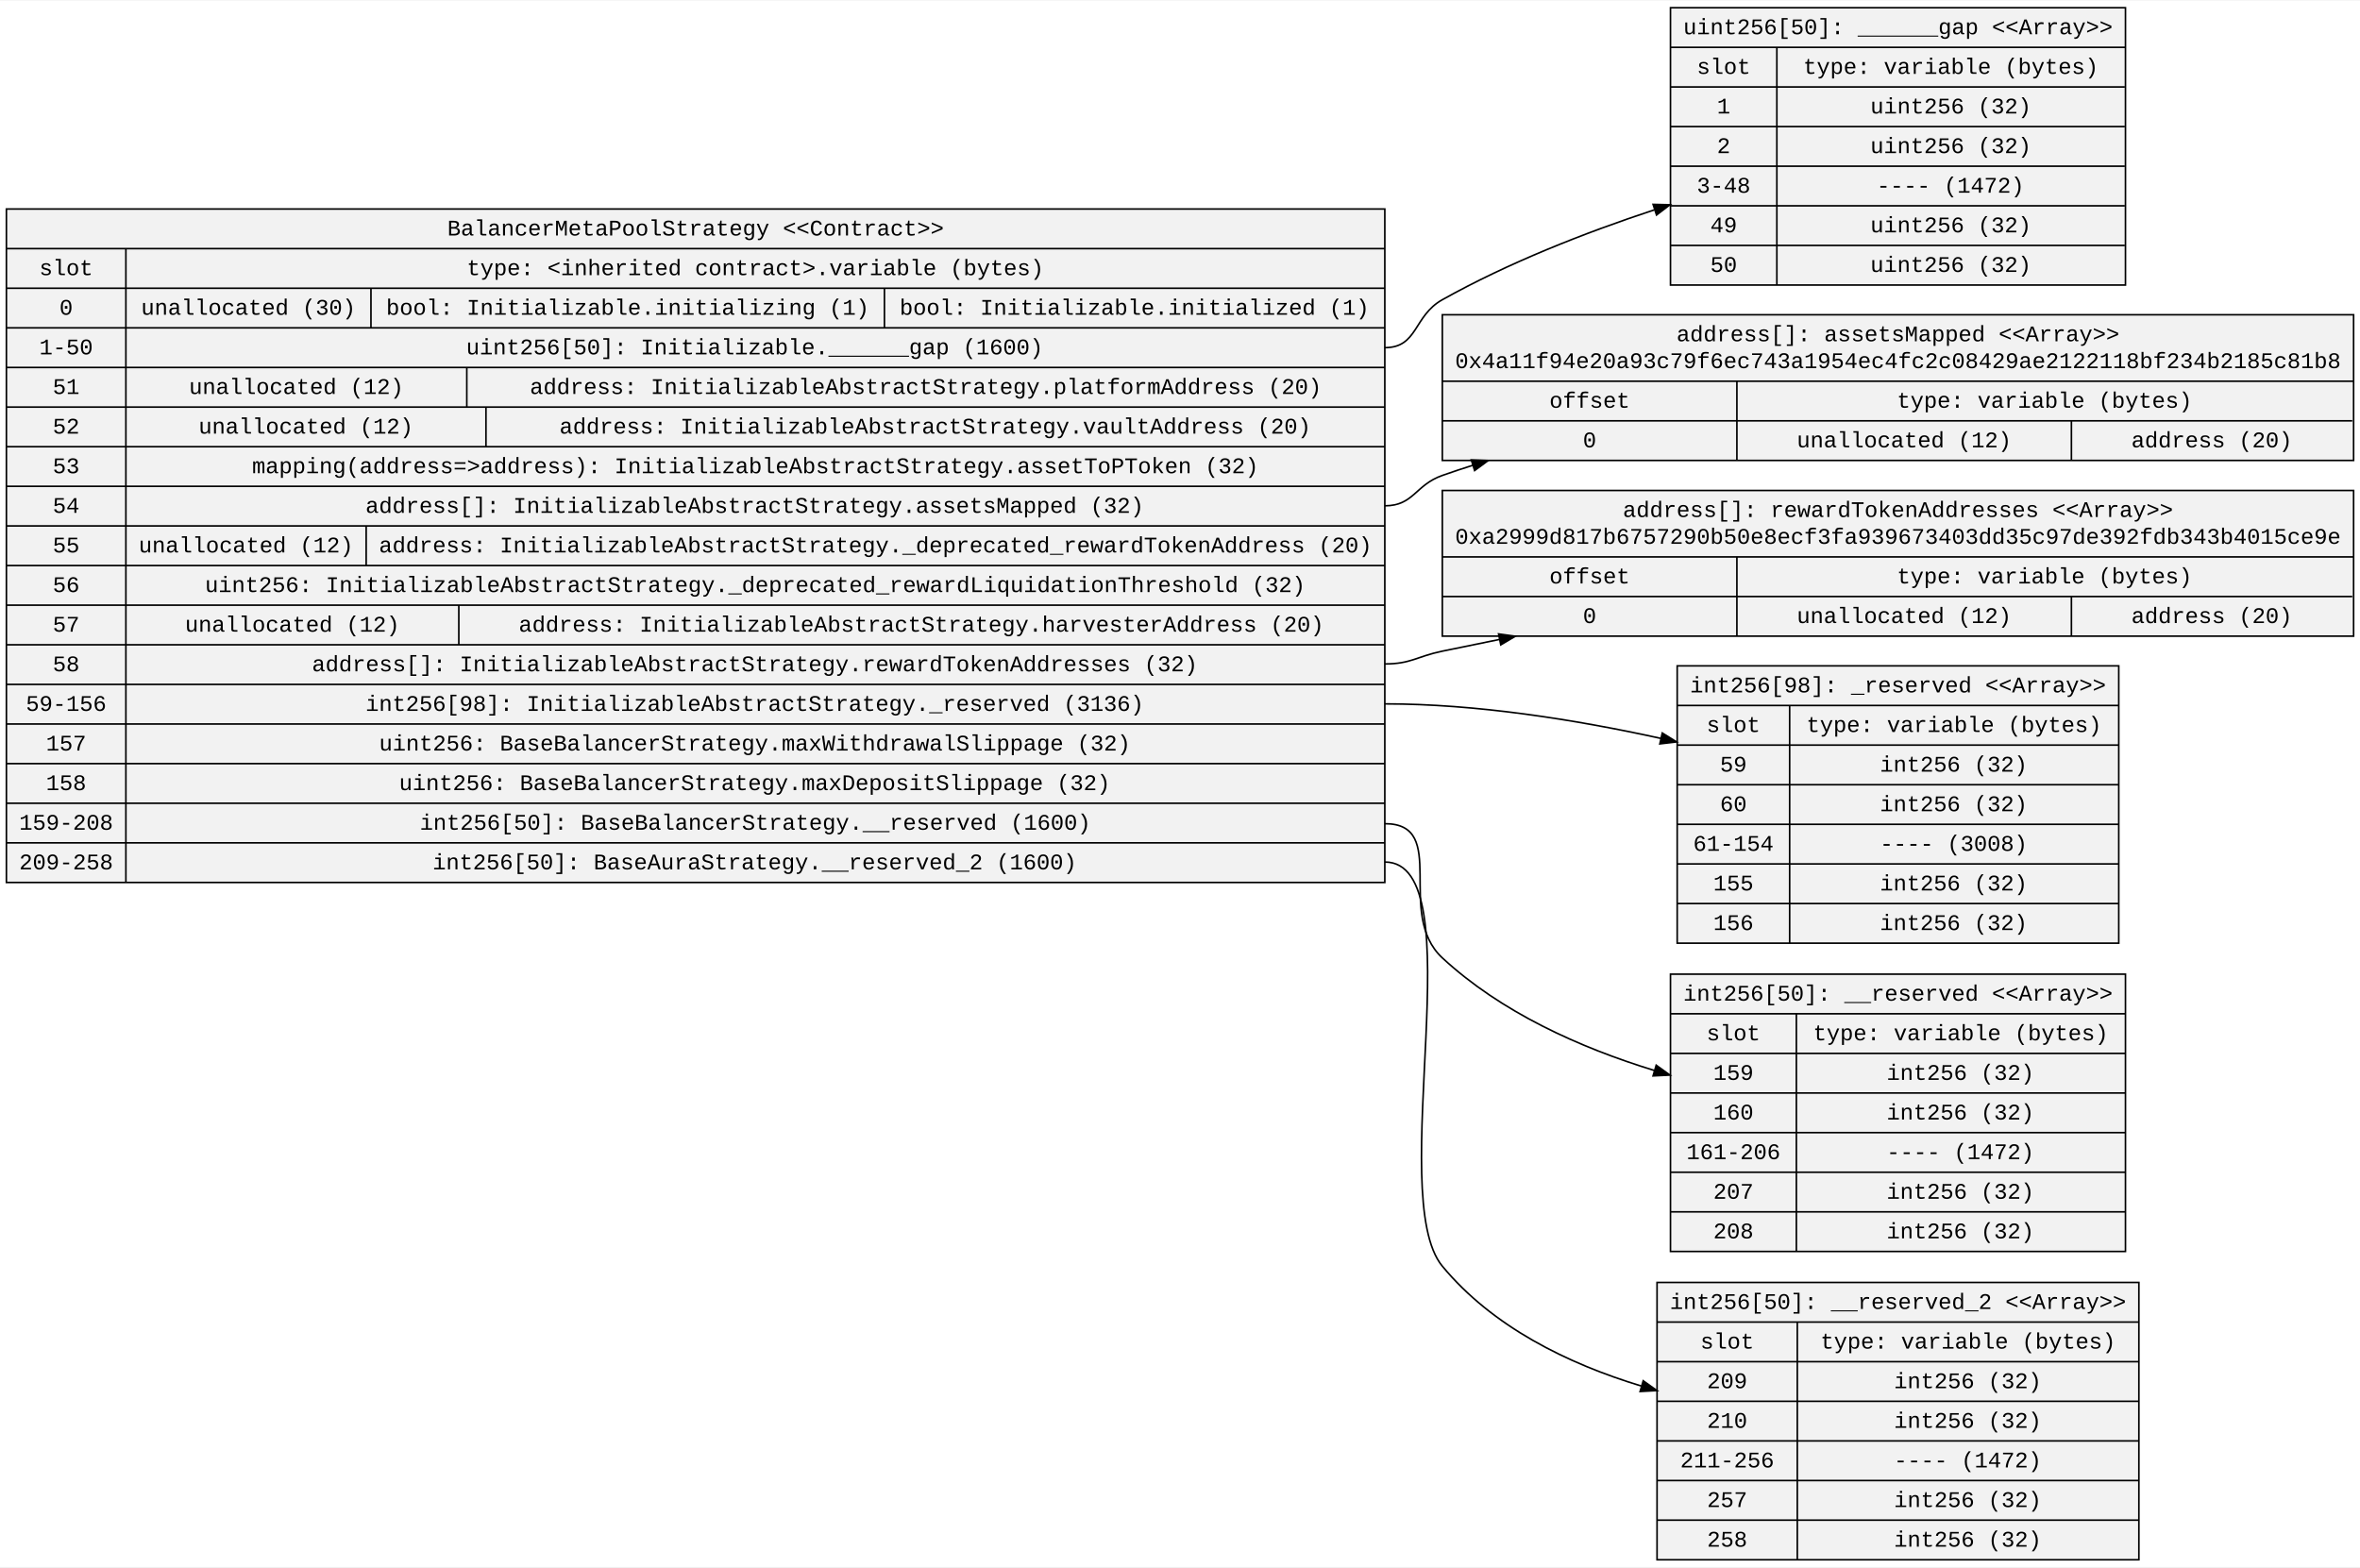
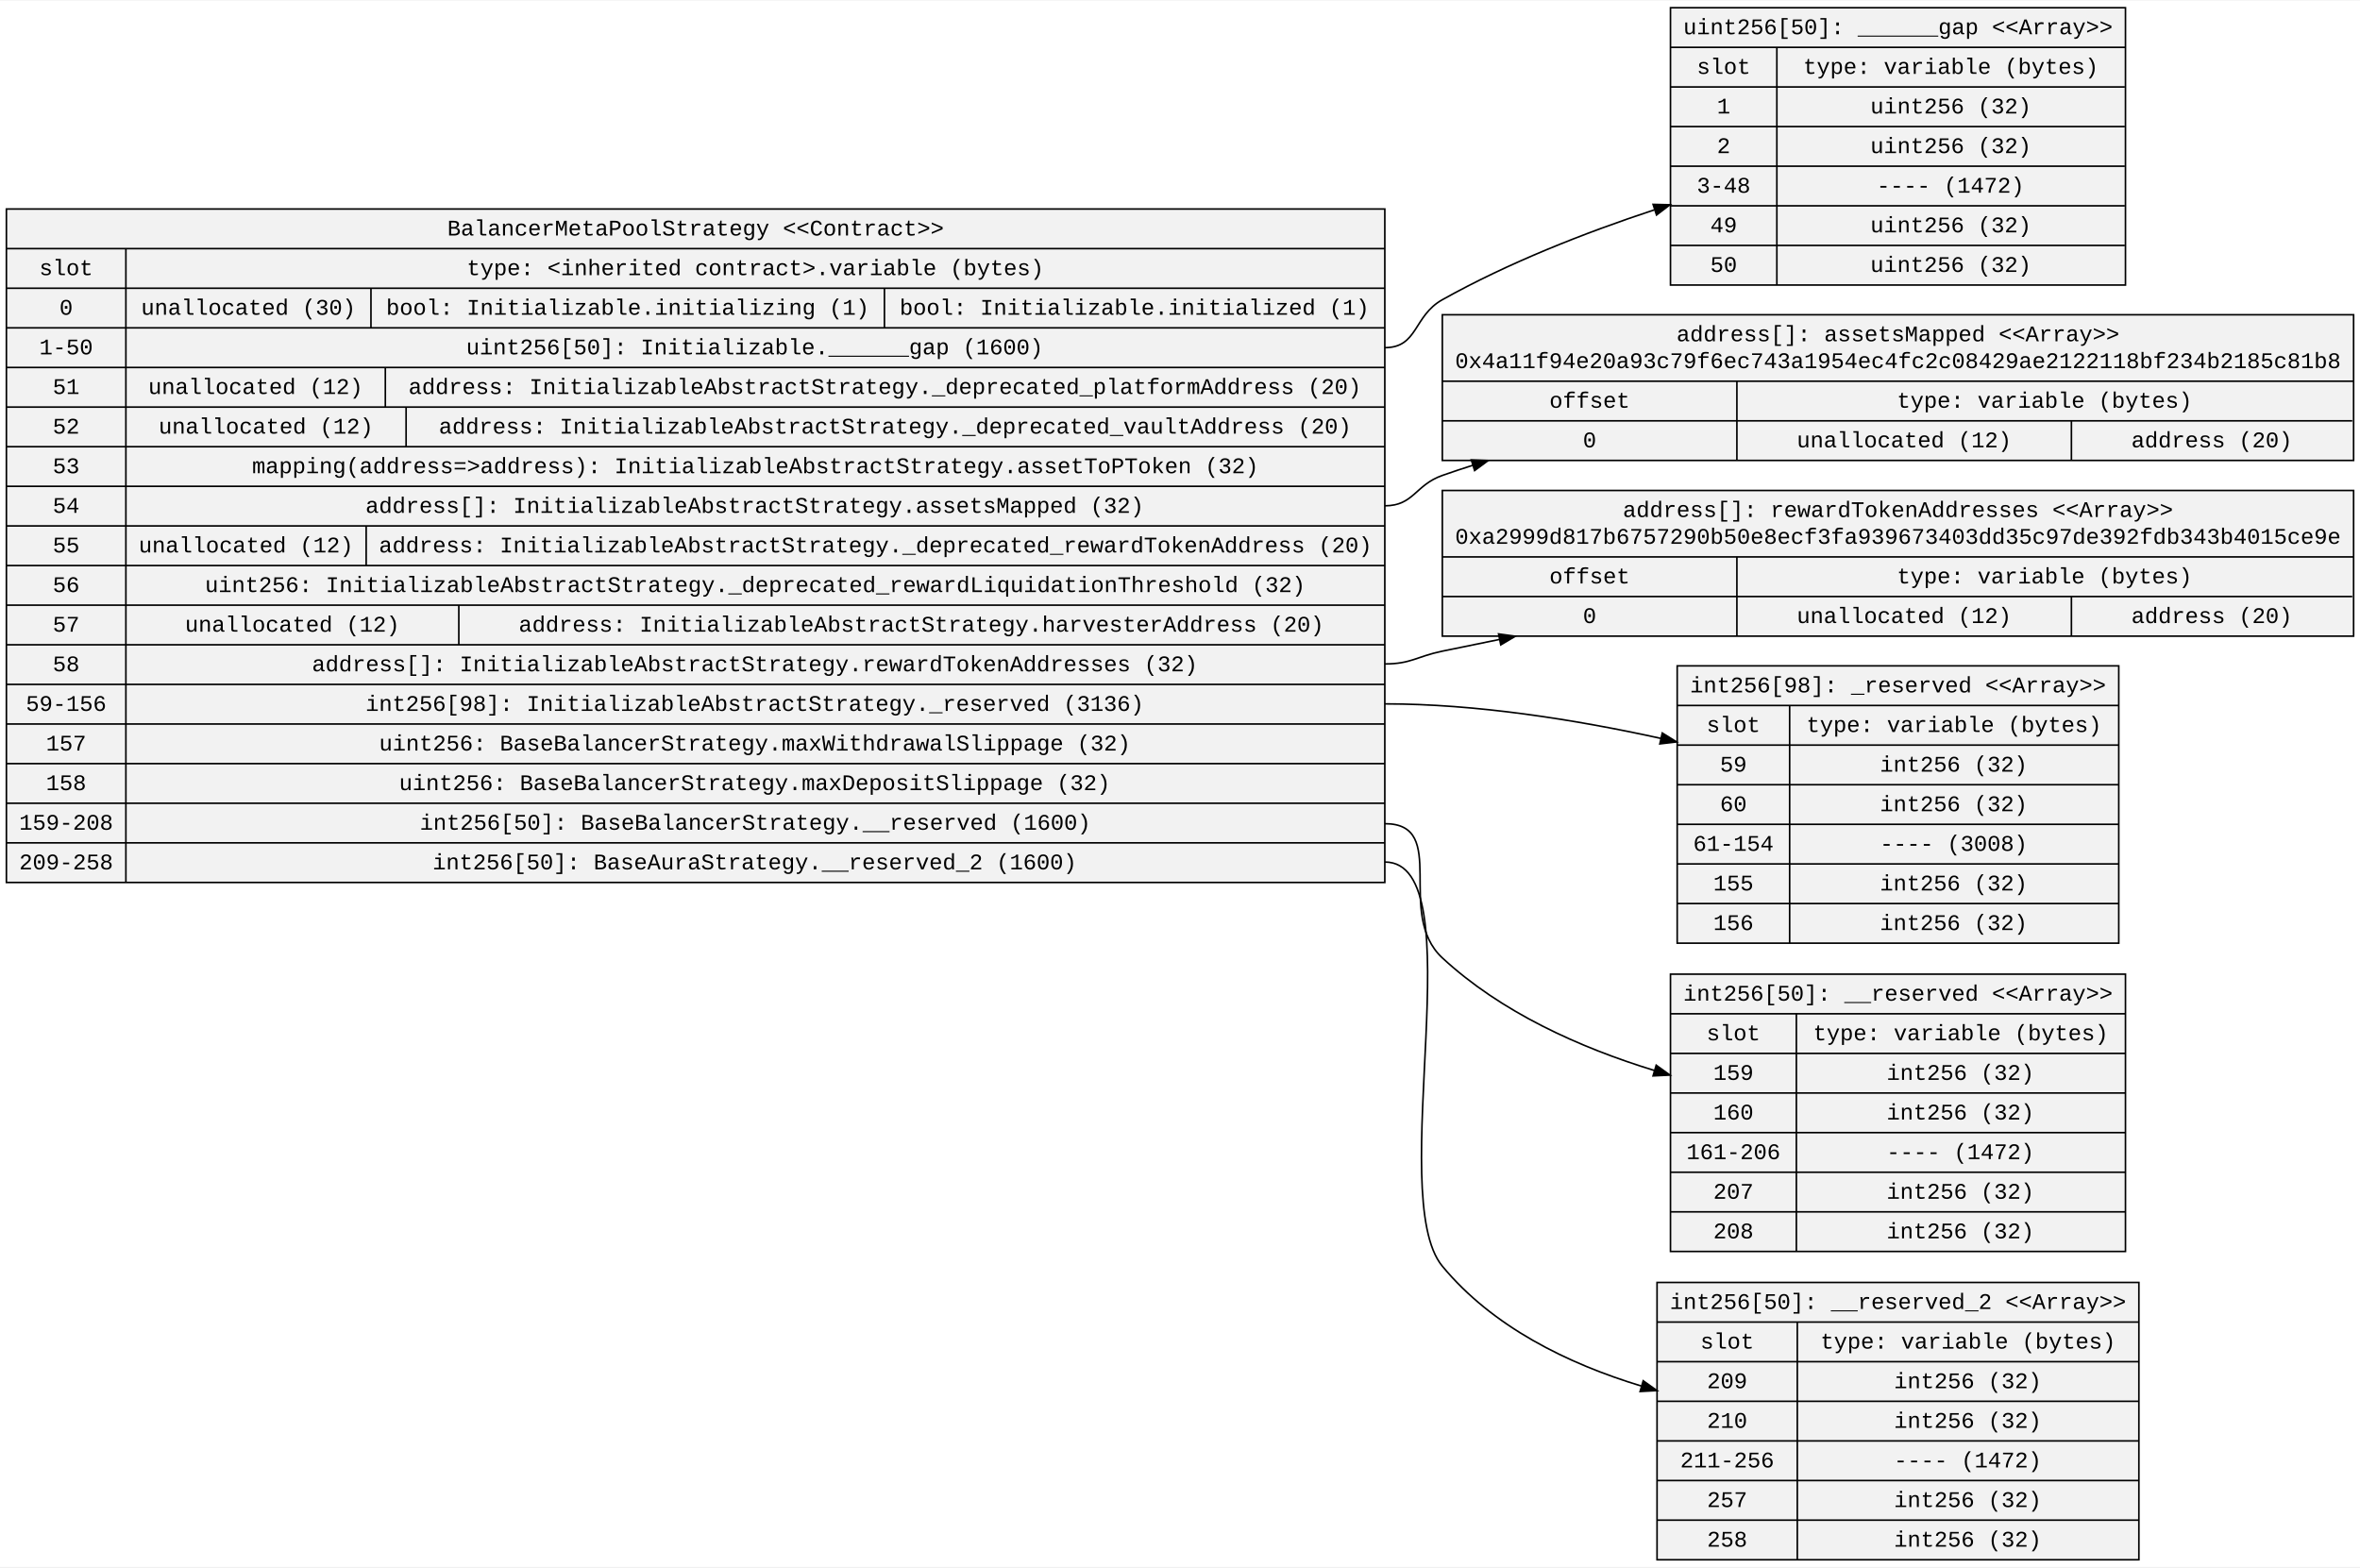
<svg xmlns="http://www.w3.org/2000/svg" width="1477pt" height="981pt" viewBox="0.00 0.00 1477.42 980.60">
  <g id="graph0" class="graph" transform="scale(1 1) rotate(0) translate(4 976.6)">
    <polygon fill="white" stroke="transparent" points="-4,4 -4,-976.6 1473.42,-976.6 1473.42,4 -4,4" />
    <g id="node1" class="node">
      <polygon fill="#f2f2f2" stroke="black" points="0,-424.5 0,-846.1 862.93,-846.1 862.93,-424.5 0,-424.5" />
      <text text-anchor="middle" x="431.47" y="-829.5" font-family="Courier New" font-size="14.00">BalancerMetaPoolStrategy &lt;&lt;Contract&gt;&gt;</text>
      <polyline fill="none" stroke="black" points="0,-821.3 862.93,-821.3 " />
      <text text-anchor="middle" x="37.4" y="-804.7" font-family="Courier New" font-size="14.00">slot</text>
      <polyline fill="none" stroke="black" points="0,-796.5 74.81,-796.5 " />
      <text text-anchor="middle" x="37.4" y="-779.9" font-family="Courier New" font-size="14.00">0</text>
      <polyline fill="none" stroke="black" points="0,-771.7 74.81,-771.7 " />
      <text text-anchor="middle" x="37.4" y="-755.1" font-family="Courier New" font-size="14.00">1-50</text>
      <polyline fill="none" stroke="black" points="0,-746.9 74.81,-746.9 " />
      <text text-anchor="middle" x="37.4" y="-730.3" font-family="Courier New" font-size="14.00">51</text>
      <polyline fill="none" stroke="black" points="0,-722.1 74.81,-722.1 " />
      <text text-anchor="middle" x="37.4" y="-705.5" font-family="Courier New" font-size="14.00">52</text>
      <polyline fill="none" stroke="black" points="0,-697.3 74.81,-697.3 " />
      <text text-anchor="middle" x="37.4" y="-680.7" font-family="Courier New" font-size="14.00">53</text>
      <polyline fill="none" stroke="black" points="0,-672.5 74.81,-672.5 " />
      <text text-anchor="middle" x="37.4" y="-655.9" font-family="Courier New" font-size="14.00">54</text>
      <polyline fill="none" stroke="black" points="0,-647.7 74.81,-647.7 " />
      <text text-anchor="middle" x="37.4" y="-631.1" font-family="Courier New" font-size="14.00">55</text>
      <polyline fill="none" stroke="black" points="0,-622.9 74.81,-622.9 " />
      <text text-anchor="middle" x="37.4" y="-606.3" font-family="Courier New" font-size="14.00">56</text>
      <polyline fill="none" stroke="black" points="0,-598.1 74.81,-598.1 " />
      <text text-anchor="middle" x="37.4" y="-581.5" font-family="Courier New" font-size="14.00">57</text>
      <polyline fill="none" stroke="black" points="0,-573.3 74.81,-573.3 " />
      <text text-anchor="middle" x="37.4" y="-556.7" font-family="Courier New" font-size="14.00">58</text>
      <polyline fill="none" stroke="black" points="0,-548.5 74.81,-548.5 " />
      <text text-anchor="middle" x="37.4" y="-531.9" font-family="Courier New" font-size="14.00">59-156</text>
      <polyline fill="none" stroke="black" points="0,-523.7 74.81,-523.7 " />
      <text text-anchor="middle" x="37.4" y="-507.1" font-family="Courier New" font-size="14.00">157</text>
      <polyline fill="none" stroke="black" points="0,-498.9 74.81,-498.9 " />
      <text text-anchor="middle" x="37.4" y="-482.3" font-family="Courier New" font-size="14.00">158</text>
      <polyline fill="none" stroke="black" points="0,-474.1 74.81,-474.1 " />
      <text text-anchor="middle" x="37.4" y="-457.5" font-family="Courier New" font-size="14.00">159-208</text>
      <polyline fill="none" stroke="black" points="0,-449.3 74.81,-449.3 " />
      <text text-anchor="middle" x="37.4" y="-432.7" font-family="Courier New" font-size="14.00">209-258</text>
      <polyline fill="none" stroke="black" points="74.81,-424.5 74.81,-821.3 " />
      <text text-anchor="middle" x="468.87" y="-804.7" font-family="Courier New" font-size="14.00">type: &lt;inherited contract&gt;.variable (bytes)</text>
      <polyline fill="none" stroke="black" points="74.81,-796.5 862.93,-796.5 " />
      <text text-anchor="middle" x="151.52" y="-779.9" font-family="Courier New" font-size="14.00">unallocated (30)</text>
      <polyline fill="none" stroke="black" points="228.23,-771.7 228.23,-796.5 " />
      <text text-anchor="middle" x="388.96" y="-779.9" font-family="Courier New" font-size="14.00">bool: Initializable.initializing (1)</text>
      <polyline fill="none" stroke="black" points="549.68,-771.7 549.68,-796.5 " />
      <text text-anchor="middle" x="706.2" y="-779.9" font-family="Courier New" font-size="14.00">bool: Initializable.initialized (1)</text>
      <polyline fill="none" stroke="black" points="74.81,-771.7 862.93,-771.7 " />
      <text text-anchor="middle" x="468.44" y="-755.1" font-family="Courier New" font-size="14.00">uint256[50]: Initializable.______gap (1600)</text>
      <polyline fill="none" stroke="black" points="74.81,-746.9 862.93,-746.9 " />
-       <text text-anchor="middle" x="181.52" y="-730.3" font-family="Courier New" font-size="14.00">unallocated (12)</text>
-       <polyline fill="none" stroke="black" points="288.23,-722.1 288.23,-746.9 " />
-       <text text-anchor="middle" x="575.57" y="-730.3" font-family="Courier New" font-size="14.00">address: InitializableAbstractStrategy.platformAddress (20)</text>
+       <text text-anchor="middle" x="156.02" y="-730.3" font-family="Courier New" font-size="14.00">unallocated (12)</text>
+       <polyline fill="none" stroke="black" points="237.23,-722.1 237.23,-746.9 " />
+       <text text-anchor="middle" x="549.98" y="-730.3" font-family="Courier New" font-size="14.00">address: InitializableAbstractStrategy._deprecated_platformAddress (20)</text>
      <polyline fill="none" stroke="black" points="74.81,-722.1 862.93,-722.1 " />
-       <text text-anchor="middle" x="187.52" y="-705.5" font-family="Courier New" font-size="14.00">unallocated (12)</text>
-       <polyline fill="none" stroke="black" points="300.23,-697.3 300.23,-722.1 " />
-       <text text-anchor="middle" x="581.47" y="-705.5" font-family="Courier New" font-size="14.00">address: InitializableAbstractStrategy.vaultAddress (20)</text>
+       <text text-anchor="middle" x="162.52" y="-705.5" font-family="Courier New" font-size="14.00">unallocated (12)</text>
+       <polyline fill="none" stroke="black" points="250.23,-697.3 250.23,-722.1 " />
+       <text text-anchor="middle" x="556.38" y="-705.5" font-family="Courier New" font-size="14.00">address: InitializableAbstractStrategy._deprecated_vaultAddress (20)</text>
      <polyline fill="none" stroke="black" points="74.81,-697.3 862.93,-697.3 " />
      <text text-anchor="middle" x="468.86" y="-680.7" font-family="Courier New" font-size="14.00">mapping(address=&gt;address): InitializableAbstractStrategy.assetToPToken (32)</text>
      <polyline fill="none" stroke="black" points="74.81,-672.5 862.93,-672.5 " />
      <text text-anchor="middle" x="468.45" y="-655.9" font-family="Courier New" font-size="14.00">address[]: InitializableAbstractStrategy.assetsMapped (32)</text>
      <polyline fill="none" stroke="black" points="74.81,-647.7 862.93,-647.7 " />
      <text text-anchor="middle" x="150.02" y="-631.1" font-family="Courier New" font-size="14.00">unallocated (12)</text>
      <polyline fill="none" stroke="black" points="225.23,-622.9 225.23,-647.7 " />
      <text text-anchor="middle" x="544.08" y="-631.1" font-family="Courier New" font-size="14.00">address: InitializableAbstractStrategy._deprecated_rewardTokenAddress (20)</text>
      <polyline fill="none" stroke="black" points="74.81,-622.9 862.93,-622.9 " />
      <text text-anchor="middle" x="468.77" y="-606.3" font-family="Courier New" font-size="14.00">uint256: InitializableAbstractStrategy._deprecated_rewardLiquidationThreshold (32)</text>
      <polyline fill="none" stroke="black" points="74.81,-598.1 862.93,-598.1 " />
      <text text-anchor="middle" x="179.02" y="-581.5" font-family="Courier New" font-size="14.00">unallocated (12)</text>
      <polyline fill="none" stroke="black" points="283.23,-573.3 283.23,-598.1 " />
      <text text-anchor="middle" x="572.77" y="-581.5" font-family="Courier New" font-size="14.00">address: InitializableAbstractStrategy.harvesterAddress (20)</text>
      <polyline fill="none" stroke="black" points="74.81,-573.3 862.93,-573.3 " />
      <text text-anchor="middle" x="468.55" y="-556.7" font-family="Courier New" font-size="14.00">address[]: InitializableAbstractStrategy.rewardTokenAddresses (32)</text>
      <polyline fill="none" stroke="black" points="74.81,-548.5 862.93,-548.5 " />
      <text text-anchor="middle" x="468.45" y="-531.9" font-family="Courier New" font-size="14.00">int256[98]: InitializableAbstractStrategy._reserved (3136)</text>
      <polyline fill="none" stroke="black" points="74.81,-523.7 862.93,-523.7 " />
      <text text-anchor="middle" x="468.55" y="-507.1" font-family="Courier New" font-size="14.00">uint256: BaseBalancerStrategy.maxWithdrawalSlippage (32)</text>
      <polyline fill="none" stroke="black" points="74.81,-498.9 862.93,-498.9 " />
      <text text-anchor="middle" x="468.45" y="-482.3" font-family="Courier New" font-size="14.00">uint256: BaseBalancerStrategy.maxDepositSlippage (32)</text>
      <polyline fill="none" stroke="black" points="74.81,-474.1 862.93,-474.1 " />
      <text text-anchor="middle" x="468.84" y="-457.5" font-family="Courier New" font-size="14.00">int256[50]: BaseBalancerStrategy.__reserved (1600)</text>
      <polyline fill="none" stroke="black" points="74.81,-449.3 862.93,-449.3 " />
      <text text-anchor="middle" x="468.44" y="-432.7" font-family="Courier New" font-size="14.00">int256[50]: BaseAuraStrategy.__reserved_2 (1600)</text>
    </g>
    <g id="node2" class="node">
      <polygon fill="#f2f2f2" stroke="black" points="1041.76,-798.5 1041.76,-972.1 1326.6,-972.1 1326.6,-798.5 1041.76,-798.5" />
      <text text-anchor="middle" x="1184.18" y="-955.5" font-family="Courier New" font-size="14.00">uint256[50]: ______gap &lt;&lt;Array&gt;&gt;</text>
      <polyline fill="none" stroke="black" points="1041.76,-947.3 1326.6,-947.3 " />
      <text text-anchor="middle" x="1075.06" y="-930.7" font-family="Courier New" font-size="14.00">slot</text>
      <polyline fill="none" stroke="black" points="1041.76,-922.5 1108.36,-922.5 " />
      <text text-anchor="middle" x="1075.06" y="-905.9" font-family="Courier New" font-size="14.00">1</text>
      <polyline fill="none" stroke="black" points="1041.76,-897.7 1108.36,-897.7 " />
      <text text-anchor="middle" x="1075.06" y="-881.1" font-family="Courier New" font-size="14.00">2</text>
      <polyline fill="none" stroke="black" points="1041.76,-872.9 1108.36,-872.9 " />
      <text text-anchor="middle" x="1075.06" y="-856.3" font-family="Courier New" font-size="14.00">3-48</text>
      <polyline fill="none" stroke="black" points="1041.76,-848.1 1108.36,-848.1 " />
      <text text-anchor="middle" x="1075.06" y="-831.5" font-family="Courier New" font-size="14.00">49</text>
      <polyline fill="none" stroke="black" points="1041.76,-823.3 1108.36,-823.3 " />
      <text text-anchor="middle" x="1075.06" y="-806.7" font-family="Courier New" font-size="14.00">50</text>
      <polyline fill="none" stroke="black" points="1108.36,-798.5 1108.36,-947.3 " />
      <text text-anchor="middle" x="1217.28" y="-930.7" font-family="Courier New" font-size="14.00">type: variable (bytes)</text>
      <polyline fill="none" stroke="black" points="1108.36,-922.5 1326.19,-922.5 " />
      <text text-anchor="middle" x="1217.27" y="-905.9" font-family="Courier New" font-size="14.00">uint256 (32)</text>
      <polyline fill="none" stroke="black" points="1108.36,-897.7 1326.19,-897.7 " />
      <text text-anchor="middle" x="1217.27" y="-881.1" font-family="Courier New" font-size="14.00">uint256 (32)</text>
      <polyline fill="none" stroke="black" points="1108.36,-872.9 1326.19,-872.9 " />
      <text text-anchor="middle" x="1217.07" y="-856.3" font-family="Courier New" font-size="14.00">---- (1472)</text>
      <polyline fill="none" stroke="black" points="1108.36,-848.1 1326.19,-848.1 " />
      <text text-anchor="middle" x="1217.27" y="-831.5" font-family="Courier New" font-size="14.00">uint256 (32)</text>
      <polyline fill="none" stroke="black" points="1108.36,-823.3 1326.19,-823.3 " />
      <text text-anchor="middle" x="1217.27" y="-806.7" font-family="Courier New" font-size="14.00">uint256 (32)</text>
    </g>
    <g id="edge1" class="edge">
      <path fill="none" stroke="black" d="M862.93,-759.3C883.76,-759.3 880.76,-779.13 898.93,-789.3 940.01,-812.29 987.5,-831.01 1031.77,-845.61" />
      <polygon fill="black" stroke="black" points="1030.87,-849 1041.46,-848.76 1033.03,-842.34 1030.87,-849" />
    </g>
    <g id="node3" class="node">
      <polygon fill="#f2f2f2" stroke="black" points="898.93,-688.7 898.93,-779.9 1469.42,-779.9 1469.42,-688.7 898.93,-688.7" />
      <text text-anchor="middle" x="1184.18" y="-763.3" font-family="Courier New" font-size="14.00">address[]: assetsMapped &lt;&lt;Array&gt;&gt;</text>
      <text text-anchor="middle" x="1184.18" y="-746.5" font-family="Courier New" font-size="14.00">0x4a11f94e20a93c79f6ec743a1954ec4fc2c08429ae2122118bf234b2185c81b8</text>
      <polyline fill="none" stroke="black" points="898.93,-738.3 1469.42,-738.3 " />
      <text text-anchor="middle" x="991.14" y="-721.7" font-family="Courier New" font-size="14.00">offset</text>
      <polyline fill="none" stroke="black" points="898.93,-713.5 1083.34,-713.5 " />
      <text text-anchor="middle" x="991.14" y="-696.9" font-family="Courier New" font-size="14.00">0</text>
      <polyline fill="none" stroke="black" points="1083.34,-688.7 1083.34,-738.3 " />
      <text text-anchor="middle" x="1275.96" y="-721.7" font-family="Courier New" font-size="14.00">type: variable (bytes)</text>
      <polyline fill="none" stroke="black" points="1083.34,-713.5 1468.58,-713.5 " />
      <text text-anchor="middle" x="1188.05" y="-696.9" font-family="Courier New" font-size="14.00">unallocated (12)</text>
      <polyline fill="none" stroke="black" points="1292.76,-688.7 1292.76,-713.5 " />
      <text text-anchor="middle" x="1380.67" y="-696.9" font-family="Courier New" font-size="14.00">address (20)</text>
    </g>
    <g id="edge2" class="edge">
      <path fill="none" stroke="black" d="M862.93,-660.3C881.02,-660.3 881.87,-673.29 898.93,-679.3 905.22,-681.51 911.63,-683.65 918.11,-685.7" />
      <polygon fill="black" stroke="black" points="917.08,-689.04 927.67,-688.65 919.15,-682.36 917.08,-689.04" />
    </g>
    <g id="node4" class="node">
      <polygon fill="#f2f2f2" stroke="black" points="898.93,-578.7 898.93,-669.9 1469.42,-669.9 1469.42,-578.7 898.93,-578.7" />
      <text text-anchor="middle" x="1184.18" y="-653.3" font-family="Courier New" font-size="14.00">address[]: rewardTokenAddresses &lt;&lt;Array&gt;&gt;</text>
      <text text-anchor="middle" x="1184.18" y="-636.5" font-family="Courier New" font-size="14.00">0xa2999d817b6757290b50e8ecf3fa939673403dd35c97de392fdb343b4015ce9e</text>
      <polyline fill="none" stroke="black" points="898.93,-628.3 1469.42,-628.3 " />
      <text text-anchor="middle" x="991.14" y="-611.7" font-family="Courier New" font-size="14.00">offset</text>
      <polyline fill="none" stroke="black" points="898.93,-603.5 1083.34,-603.5 " />
      <text text-anchor="middle" x="991.14" y="-586.9" font-family="Courier New" font-size="14.00">0</text>
      <polyline fill="none" stroke="black" points="1083.34,-578.7 1083.34,-628.3 " />
      <text text-anchor="middle" x="1275.96" y="-611.7" font-family="Courier New" font-size="14.00">type: variable (bytes)</text>
      <polyline fill="none" stroke="black" points="1083.34,-603.5 1468.58,-603.5 " />
      <text text-anchor="middle" x="1188.05" y="-586.9" font-family="Courier New" font-size="14.00">unallocated (12)</text>
      <polyline fill="none" stroke="black" points="1292.76,-578.7 1292.76,-603.5 " />
      <text text-anchor="middle" x="1380.67" y="-586.9" font-family="Courier New" font-size="14.00">address (20)</text>
    </g>
    <g id="edge3" class="edge">
      <path fill="none" stroke="black" d="M862.93,-561.3C879.32,-561.3 882.89,-565.97 898.93,-569.3 910.56,-571.72 922.47,-574.16 934.5,-576.59" />
      <polygon fill="black" stroke="black" points="934.14,-580.09 944.63,-578.64 935.52,-573.23 934.14,-580.09" />
    </g>
    <g id="node5" class="node">
      <polygon fill="#f2f2f2" stroke="black" points="1045.96,-386.5 1045.96,-560.1 1322.4,-560.1 1322.4,-386.5 1045.96,-386.5" />
      <text text-anchor="middle" x="1184.18" y="-543.5" font-family="Courier New" font-size="14.00">int256[98]: _reserved &lt;&lt;Array&gt;&gt;</text>
      <polyline fill="none" stroke="black" points="1045.96,-535.3 1322.4,-535.3 " />
      <text text-anchor="middle" x="1081.16" y="-518.7" font-family="Courier New" font-size="14.00">slot</text>
      <polyline fill="none" stroke="black" points="1045.96,-510.5 1116.36,-510.5 " />
      <text text-anchor="middle" x="1081.16" y="-493.9" font-family="Courier New" font-size="14.00">59</text>
      <polyline fill="none" stroke="black" points="1045.96,-485.7 1116.36,-485.7 " />
      <text text-anchor="middle" x="1081.16" y="-469.1" font-family="Courier New" font-size="14.00">60</text>
      <polyline fill="none" stroke="black" points="1045.96,-460.9 1116.36,-460.9 " />
      <text text-anchor="middle" x="1081.16" y="-444.3" font-family="Courier New" font-size="14.00">61-154</text>
      <polyline fill="none" stroke="black" points="1045.96,-436.1 1116.36,-436.1 " />
      <text text-anchor="middle" x="1081.16" y="-419.5" font-family="Courier New" font-size="14.00">155</text>
      <polyline fill="none" stroke="black" points="1045.96,-411.3 1116.36,-411.3 " />
      <text text-anchor="middle" x="1081.16" y="-394.7" font-family="Courier New" font-size="14.00">156</text>
      <polyline fill="none" stroke="black" points="1116.36,-386.5 1116.36,-535.3 " />
      <text text-anchor="middle" x="1219.28" y="-518.7" font-family="Courier New" font-size="14.00">type: variable (bytes)</text>
      <polyline fill="none" stroke="black" points="1116.36,-510.5 1322.19,-510.5 " />
      <text text-anchor="middle" x="1219.07" y="-493.9" font-family="Courier New" font-size="14.00">int256 (32)</text>
      <polyline fill="none" stroke="black" points="1116.36,-485.7 1322.19,-485.7 " />
      <text text-anchor="middle" x="1219.07" y="-469.1" font-family="Courier New" font-size="14.00">int256 (32)</text>
      <polyline fill="none" stroke="black" points="1116.36,-460.9 1322.19,-460.9 " />
      <text text-anchor="middle" x="1219.07" y="-444.3" font-family="Courier New" font-size="14.00">---- (3008)</text>
      <polyline fill="none" stroke="black" points="1116.36,-436.1 1322.19,-436.1 " />
      <text text-anchor="middle" x="1219.07" y="-419.5" font-family="Courier New" font-size="14.00">int256 (32)</text>
      <polyline fill="none" stroke="black" points="1116.36,-411.3 1322.19,-411.3 " />
      <text text-anchor="middle" x="1219.07" y="-394.7" font-family="Courier New" font-size="14.00">int256 (32)</text>
    </g>
    <g id="edge4" class="edge">
      <path fill="none" stroke="black" d="M862.93,-536.3C920.01,-536.3 981.75,-526.55 1035.65,-514.71" />
      <polygon fill="black" stroke="black" points="1036.63,-518.08 1045.62,-512.48 1035.1,-511.25 1036.63,-518.08" />
    </g>
    <g id="node6" class="node">
      <polygon fill="#f2f2f2" stroke="black" points="1041.76,-193.5 1041.76,-367.1 1326.6,-367.1 1326.6,-193.5 1041.76,-193.5" />
      <text text-anchor="middle" x="1184.18" y="-350.5" font-family="Courier New" font-size="14.00">int256[50]: __reserved &lt;&lt;Array&gt;&gt;</text>
      <polyline fill="none" stroke="black" points="1041.76,-342.3 1326.6,-342.3 " />
      <text text-anchor="middle" x="1081.16" y="-325.7" font-family="Courier New" font-size="14.00">slot</text>
      <polyline fill="none" stroke="black" points="1041.76,-317.5 1120.57,-317.5 " />
      <text text-anchor="middle" x="1081.16" y="-300.9" font-family="Courier New" font-size="14.00">159</text>
      <polyline fill="none" stroke="black" points="1041.76,-292.7 1120.57,-292.7 " />
      <text text-anchor="middle" x="1081.16" y="-276.1" font-family="Courier New" font-size="14.00">160</text>
      <polyline fill="none" stroke="black" points="1041.76,-267.9 1120.57,-267.9 " />
      <text text-anchor="middle" x="1081.16" y="-251.3" font-family="Courier New" font-size="14.00">161-206</text>
      <polyline fill="none" stroke="black" points="1041.76,-243.1 1120.57,-243.1 " />
      <text text-anchor="middle" x="1081.16" y="-226.5" font-family="Courier New" font-size="14.00">207</text>
      <polyline fill="none" stroke="black" points="1041.76,-218.3 1120.57,-218.3 " />
      <text text-anchor="middle" x="1081.16" y="-201.7" font-family="Courier New" font-size="14.00">208</text>
      <polyline fill="none" stroke="black" points="1120.57,-193.5 1120.57,-342.3 " />
      <text text-anchor="middle" x="1223.48" y="-325.7" font-family="Courier New" font-size="14.00">type: variable (bytes)</text>
      <polyline fill="none" stroke="black" points="1120.57,-317.5 1326.4,-317.5 " />
      <text text-anchor="middle" x="1223.27" y="-300.9" font-family="Courier New" font-size="14.00">int256 (32)</text>
      <polyline fill="none" stroke="black" points="1120.57,-292.7 1326.4,-292.7 " />
      <text text-anchor="middle" x="1223.27" y="-276.1" font-family="Courier New" font-size="14.00">int256 (32)</text>
      <polyline fill="none" stroke="black" points="1120.57,-267.9 1326.4,-267.9 " />
      <text text-anchor="middle" x="1223.27" y="-251.3" font-family="Courier New" font-size="14.00">---- (1472)</text>
      <polyline fill="none" stroke="black" points="1120.57,-243.1 1326.4,-243.1 " />
      <text text-anchor="middle" x="1223.27" y="-226.5" font-family="Courier New" font-size="14.00">int256 (32)</text>
      <polyline fill="none" stroke="black" points="1120.57,-218.3 1326.4,-218.3 " />
      <text text-anchor="middle" x="1223.27" y="-201.7" font-family="Courier New" font-size="14.00">int256 (32)</text>
    </g>
    <g id="edge5" class="edge">
      <path fill="none" stroke="black" d="M862.93,-461.3C903.55,-461.3 869.14,-404.91 898.93,-377.3 935.61,-343.31 984.69,-321.18 1031.74,-306.78" />
      <polygon fill="black" stroke="black" points="1032.83,-310.11 1041.43,-303.92 1030.85,-303.4 1032.83,-310.11" />
    </g>
    <g id="node7" class="node">
      <polygon fill="#f2f2f2" stroke="black" points="1033.35,-0.5 1033.35,-174.1 1335,-174.1 1335,-0.5 1033.35,-0.5" />
      <text text-anchor="middle" x="1184.18" y="-157.5" font-family="Courier New" font-size="14.00">int256[50]: __reserved_2 &lt;&lt;Array&gt;&gt;</text>
      <polyline fill="none" stroke="black" points="1033.35,-149.3 1335,-149.3 " />
      <text text-anchor="middle" x="1077.26" y="-132.7" font-family="Courier New" font-size="14.00">slot</text>
      <polyline fill="none" stroke="black" points="1033.35,-124.5 1121.16,-124.5 " />
      <text text-anchor="middle" x="1077.26" y="-107.9" font-family="Courier New" font-size="14.00">209</text>
      <polyline fill="none" stroke="black" points="1033.35,-99.7 1121.16,-99.7 " />
      <text text-anchor="middle" x="1077.26" y="-83.1" font-family="Courier New" font-size="14.00">210</text>
      <polyline fill="none" stroke="black" points="1033.35,-74.9 1121.16,-74.9 " />
      <text text-anchor="middle" x="1077.26" y="-58.3" font-family="Courier New" font-size="14.00">211-256</text>
      <polyline fill="none" stroke="black" points="1033.35,-50.1 1121.16,-50.1 " />
      <text text-anchor="middle" x="1077.26" y="-33.5" font-family="Courier New" font-size="14.00">257</text>
      <polyline fill="none" stroke="black" points="1033.35,-25.3 1121.16,-25.3 " />
      <text text-anchor="middle" x="1077.26" y="-8.7" font-family="Courier New" font-size="14.00">258</text>
      <polyline fill="none" stroke="black" points="1121.16,-0.5 1121.16,-149.3 " />
      <text text-anchor="middle" x="1228.08" y="-132.7" font-family="Courier New" font-size="14.00">type: variable (bytes)</text>
      <polyline fill="none" stroke="black" points="1121.16,-124.5 1334.99,-124.5 " />
      <text text-anchor="middle" x="1227.87" y="-107.9" font-family="Courier New" font-size="14.00">int256 (32)</text>
      <polyline fill="none" stroke="black" points="1121.16,-99.7 1334.99,-99.7 " />
      <text text-anchor="middle" x="1227.87" y="-83.1" font-family="Courier New" font-size="14.00">int256 (32)</text>
      <polyline fill="none" stroke="black" points="1121.16,-74.9 1334.99,-74.9 " />
      <text text-anchor="middle" x="1227.87" y="-58.3" font-family="Courier New" font-size="14.00">---- (1472)</text>
      <polyline fill="none" stroke="black" points="1121.16,-50.1 1334.99,-50.1 " />
      <text text-anchor="middle" x="1227.87" y="-33.5" font-family="Courier New" font-size="14.00">int256 (32)</text>
      <polyline fill="none" stroke="black" points="1121.16,-25.3 1334.99,-25.3 " />
      <text text-anchor="middle" x="1227.87" y="-8.7" font-family="Courier New" font-size="14.00">int256 (32)</text>
    </g>
    <g id="edge6" class="edge">
      <path fill="none" stroke="black" d="M862.93,-437.3C919.72,-437.3 862.71,-228.04 898.93,-184.3 930.28,-146.45 977.08,-123.32 1023.7,-109.2" />
      <polygon fill="black" stroke="black" points="1024.69,-112.56 1033.32,-106.41 1022.74,-105.83 1024.69,-112.56" />
    </g>
  </g>
</svg>
